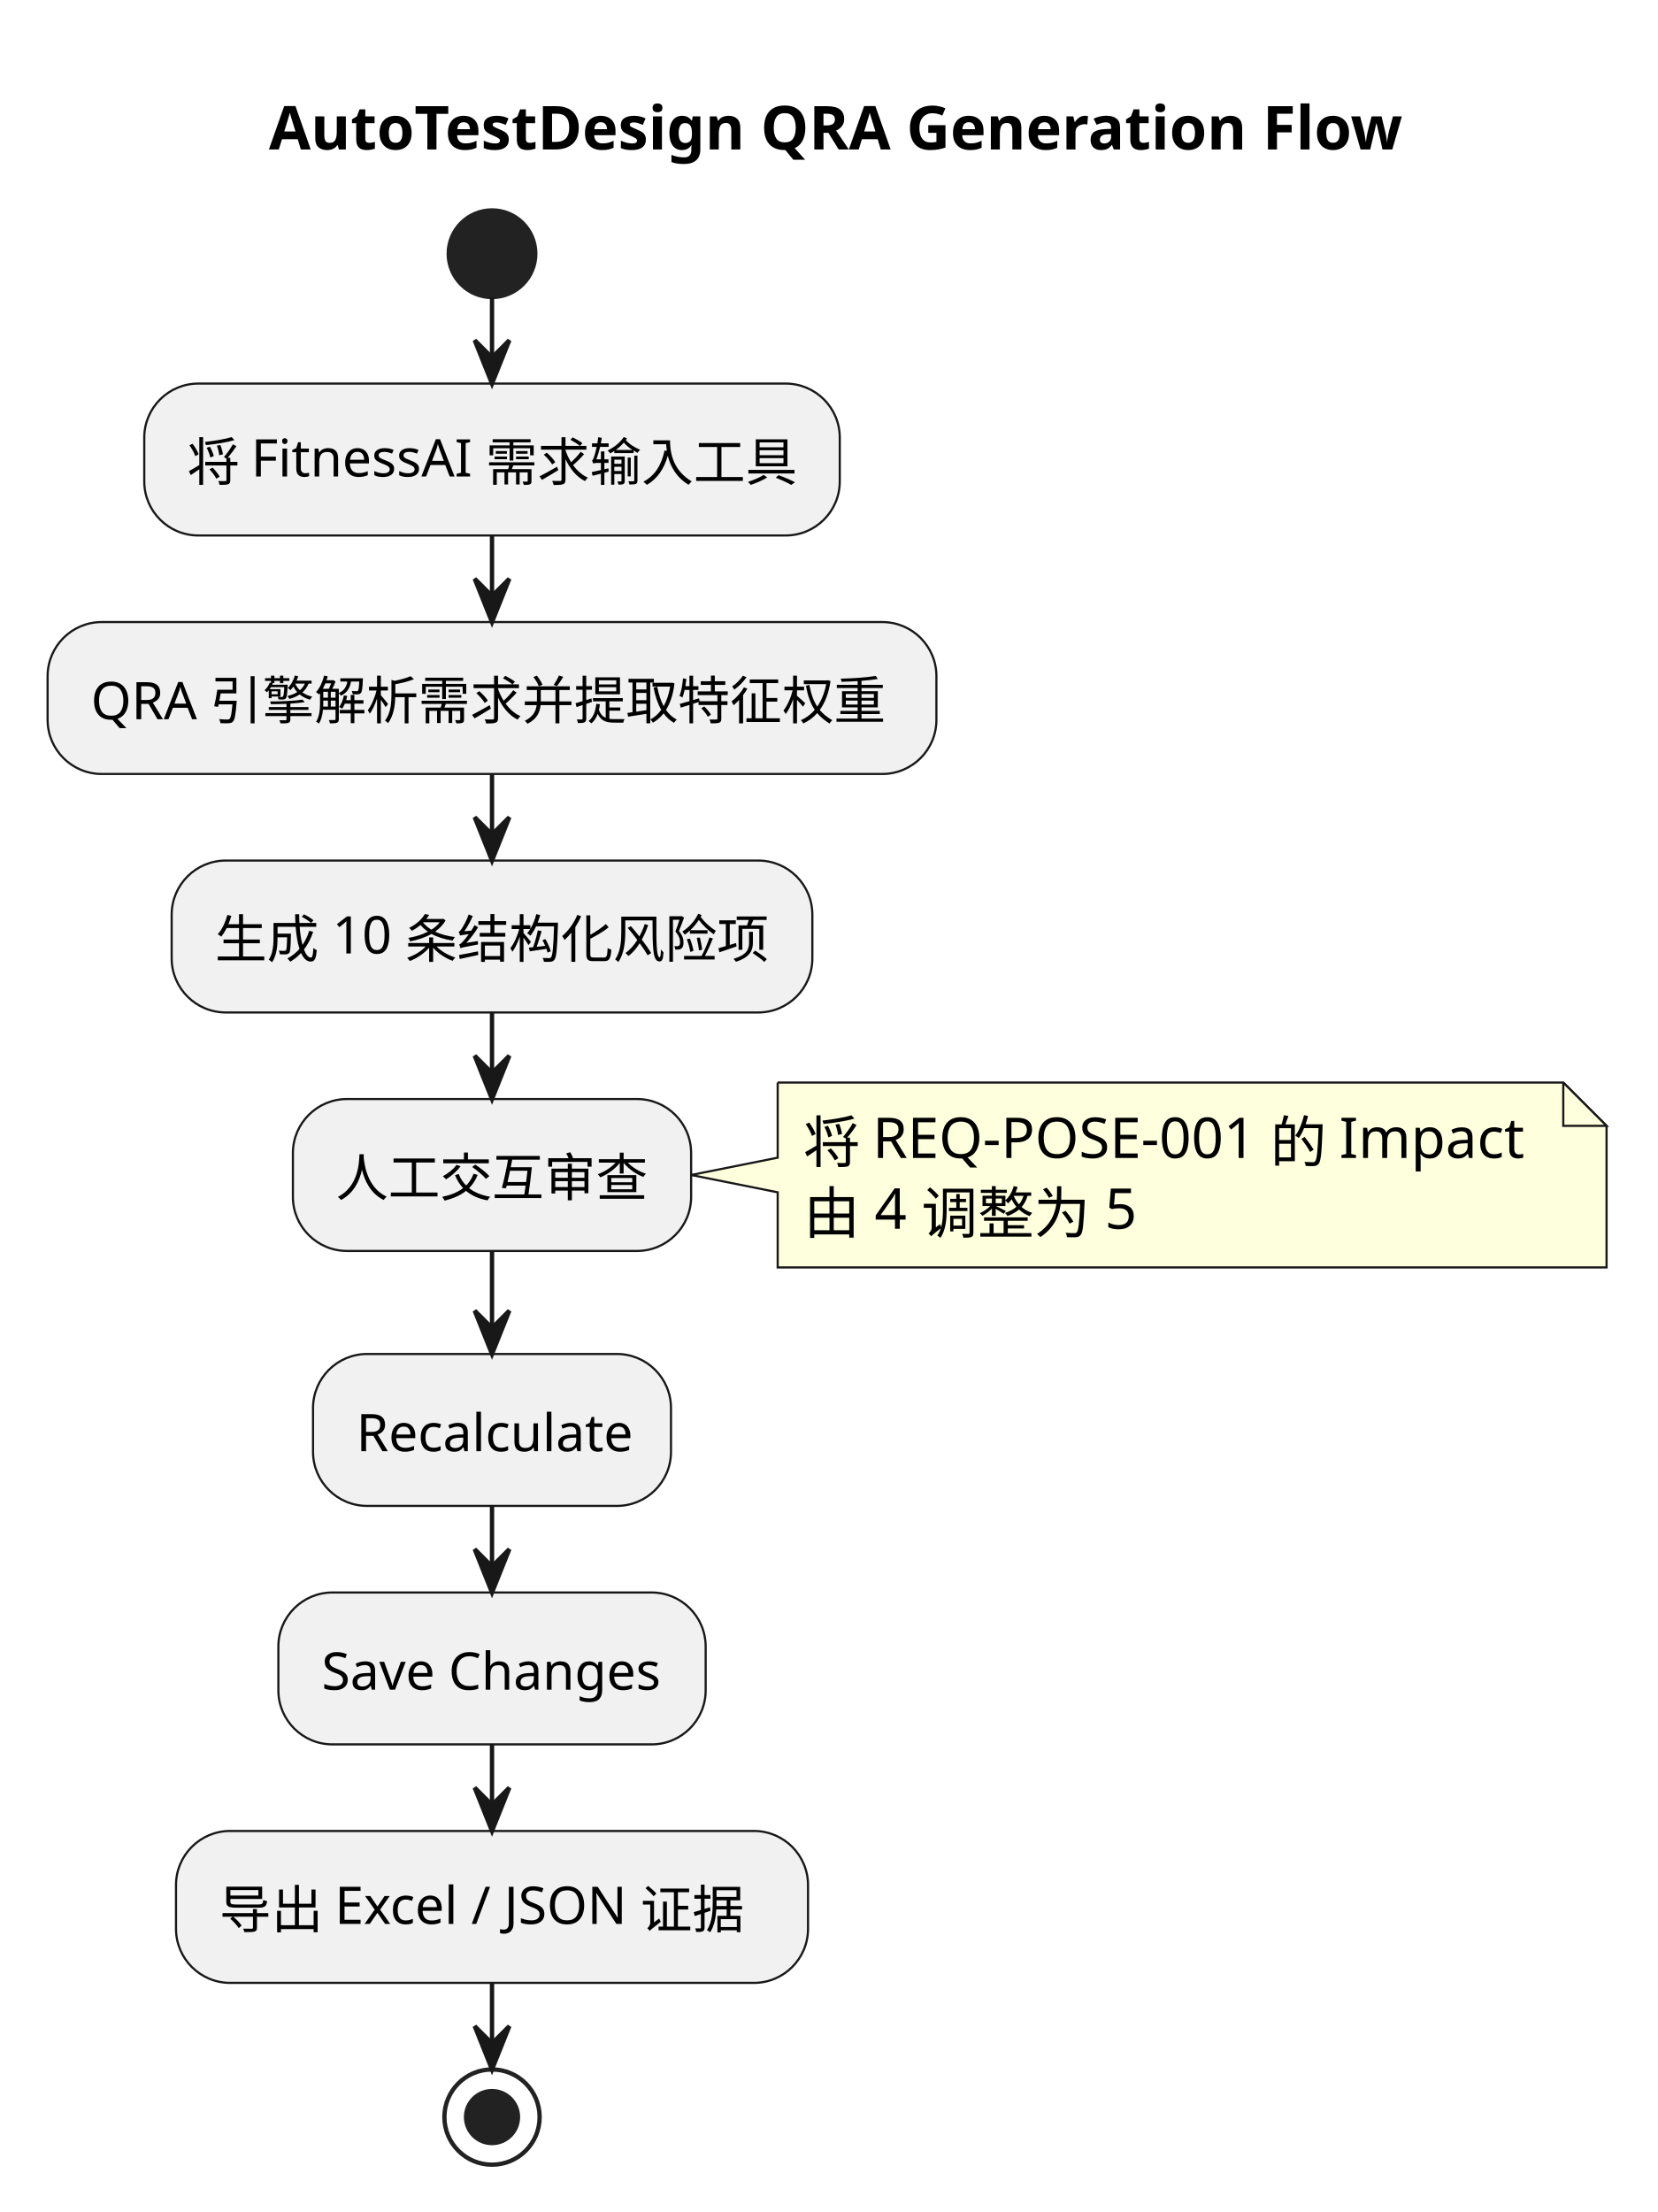
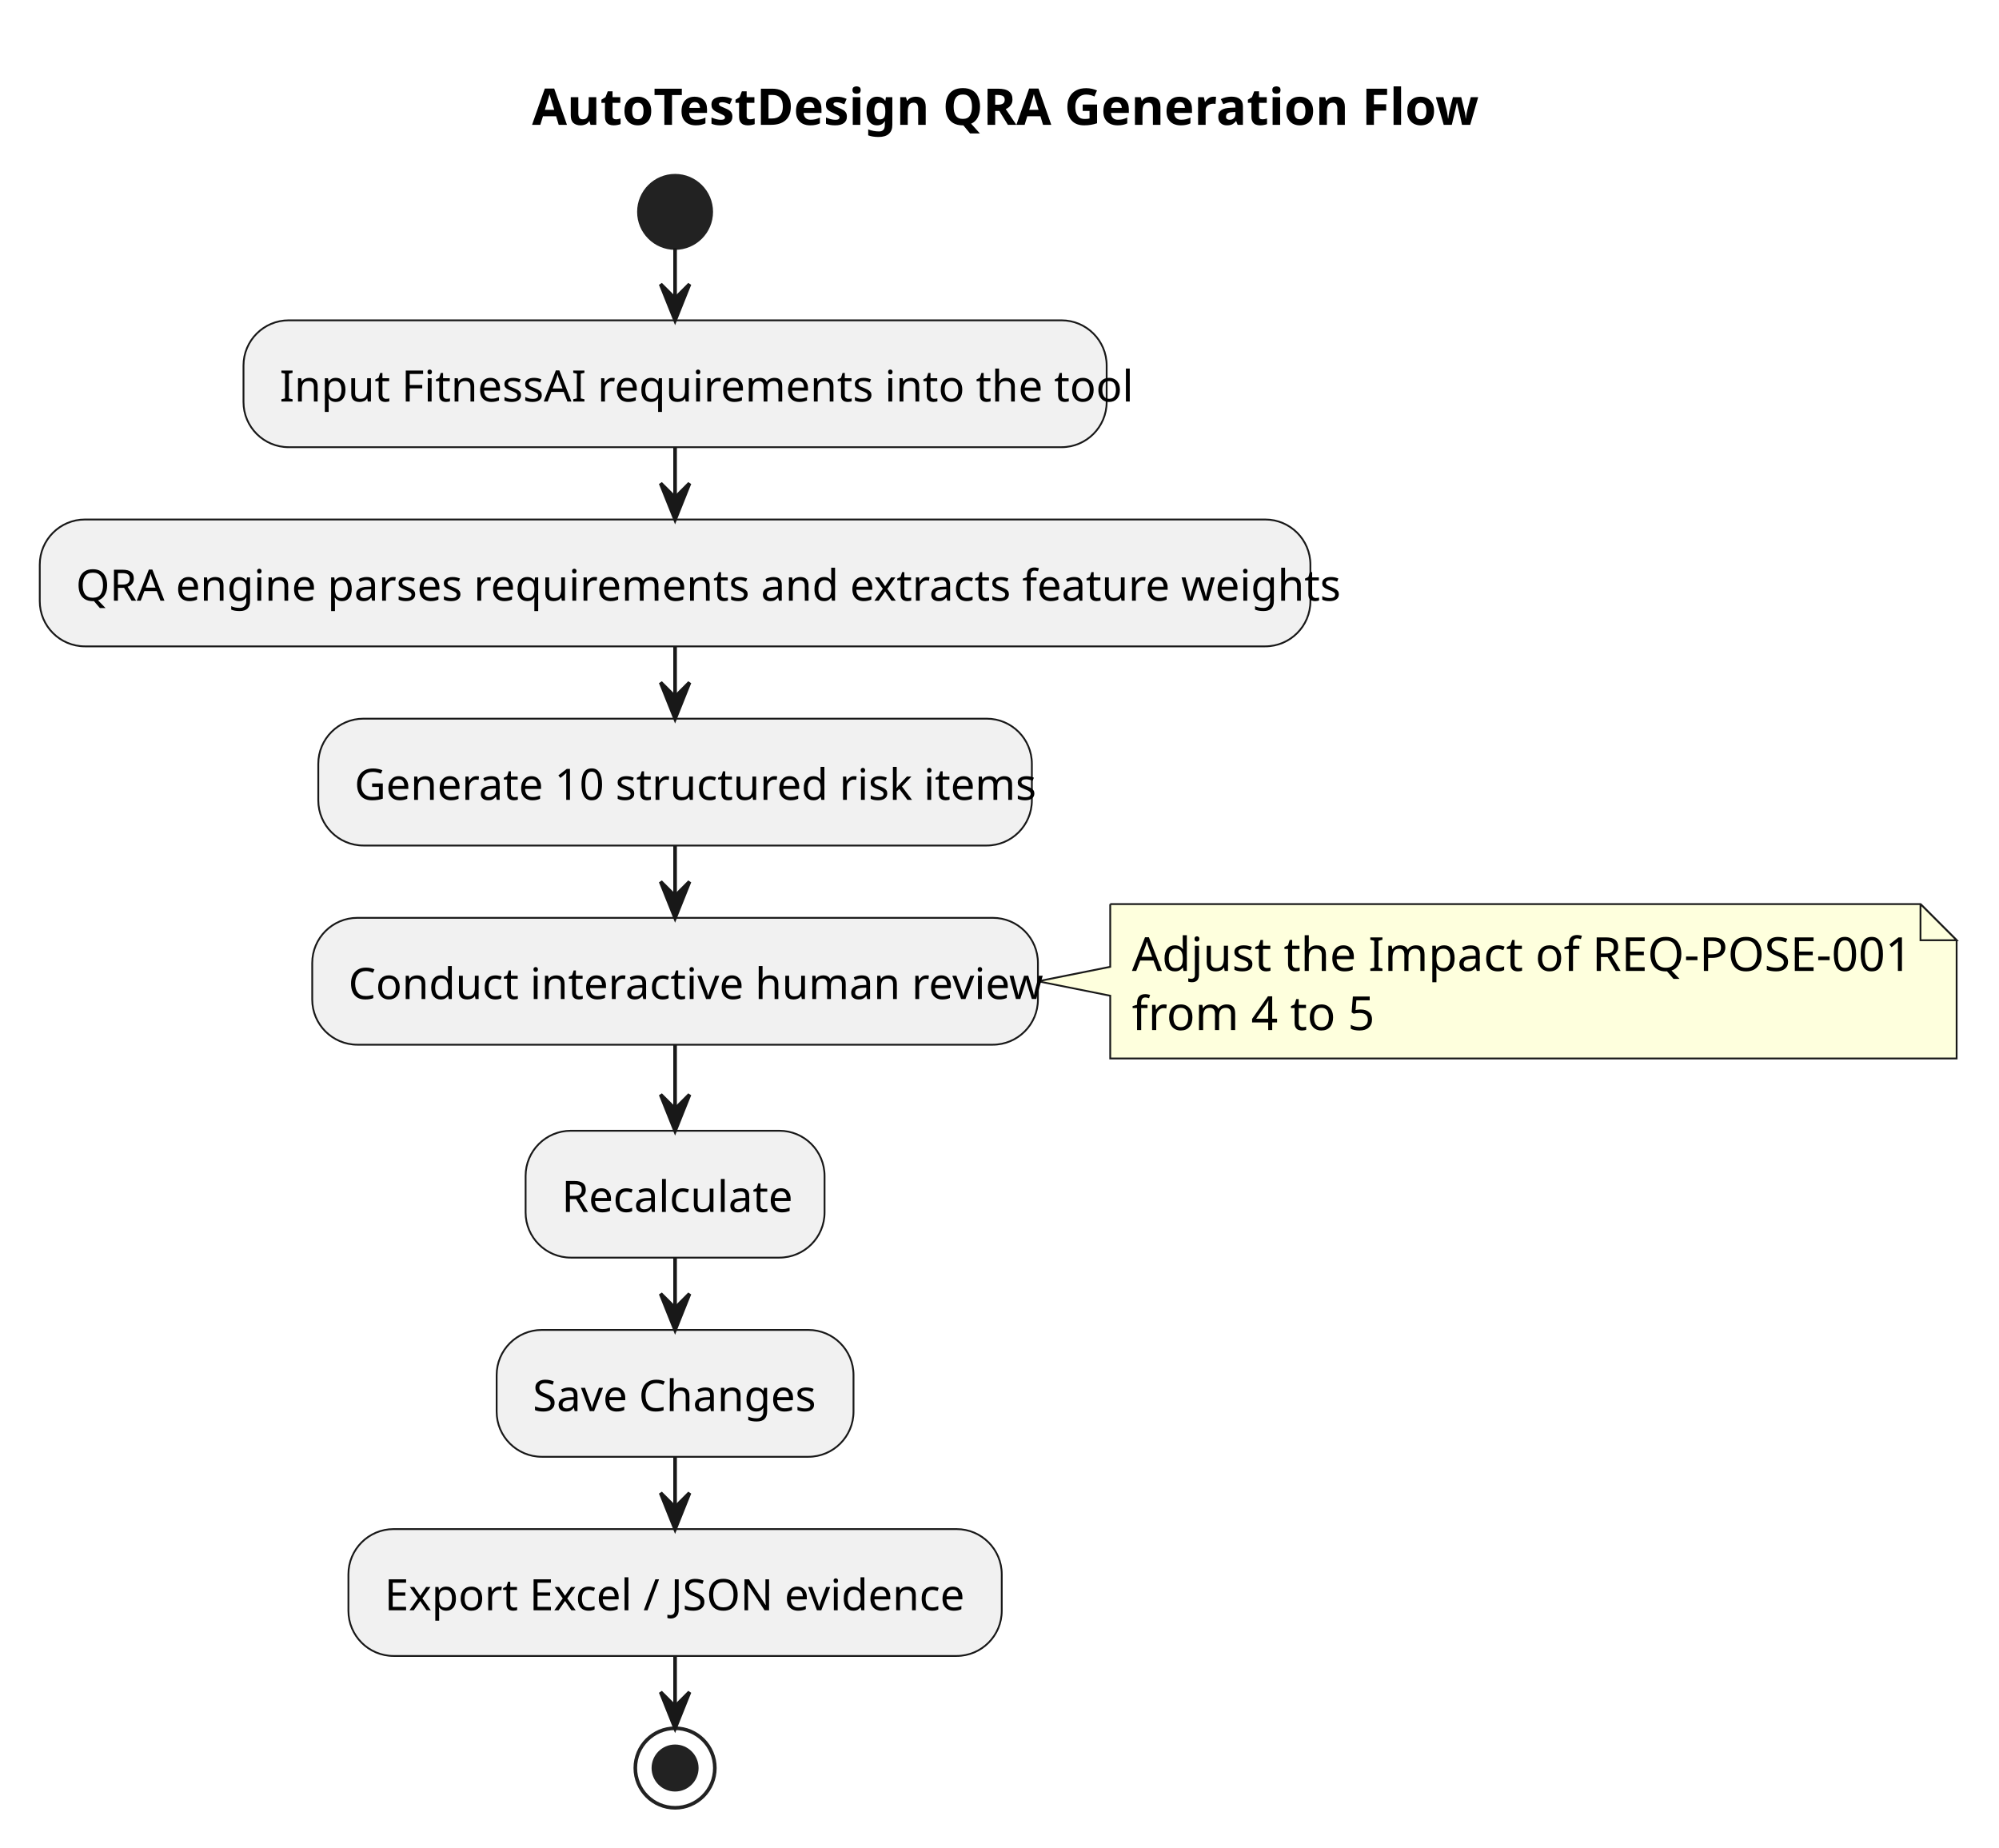
- <svg xmlns="http://www.w3.org/2000/svg" contentStyleType="text/css" data-diagram-type="ACTIVITY" height="511px" preserveAspectRatio="none" style="width:383px;height:511px;" version="1.1" viewBox="0 0 383 511" width="383px" zoomAndPan="magnify">
+ <svg xmlns="http://www.w3.org/2000/svg" contentStyleType="text/css" data-diagram-type="ACTIVITY" height="511px" preserveAspectRatio="none" style="width:553px;height:511px;" version="1.1" viewBox="0 0 553 511" width="553px" zoomAndPan="magnify">
  <defs />
  <g>
    <g class="title" data-source-line="1">
-       <text fill="#000000" font-family="sans-serif" font-size="14" font-weight="bold" lengthAdjust="spacing" textLength="255.903" x="62.129" y="34.533">AutoTestDesign QRA Generation Flow</text>
+       <text fill="#000000" font-family="sans-serif" font-size="14" font-weight="bold" lengthAdjust="spacing" textLength="255.903" x="147.188" y="34.533">AutoTestDesign QRA Generation Flow</text>
    </g>
-     <ellipse cx="113.669" cy="58.609" fill="#222222" rx="10" ry="10" style="stroke:#222222;stroke-width:1;" />
-     <rect fill="#F1F1F1" height="35.094" rx="12.5" ry="12.5" style="stroke:#181818;stroke-width:0.5;" width="160.684" x="33.327" y="88.609" />
-     <text fill="#000000" font-family="sans-serif" font-size="12" lengthAdjust="spacing" textLength="140.684" x="43.327" y="111.066">将 FitnessAI 需求输入工具</text>
-     <rect fill="#F1F1F1" height="35.094" rx="12.5" ry="12.5" style="stroke:#181818;stroke-width:0.5;" width="205.338" x="11" y="143.703" />
-     <text fill="#000000" font-family="sans-serif" font-size="12" lengthAdjust="spacing" textLength="185.338" x="21" y="166.16">QRA 引擎解析需求并提取特征权重</text>
-     <rect fill="#F1F1F1" height="35.094" rx="12.5" ry="12.5" style="stroke:#181818;stroke-width:0.5;" width="148.016" x="39.661" y="198.797" />
-     <text fill="#000000" font-family="sans-serif" font-size="12" lengthAdjust="spacing" textLength="128.016" x="49.661" y="221.254">生成 10 条结构化风险项</text>
-     <path d="M179.669,250.086 L179.669,267.438 L159.669,271.438 L179.669,275.438 L179.669,292.789 A0,0 0 0 0 179.669,292.789 L371.161,292.789 A0,0 0 0 0 371.161,292.789 L371.161,260.086 L361.161,250.086 L179.669,250.086 A0,0 0 0 0 179.669,250.086" fill="#FEFFDD" style="stroke:#181818;stroke-width:0.5;" />
-     <path d="M361.161,250.086 L361.161,260.086 L371.161,260.086 L361.161,250.086" fill="#FEFFDD" style="stroke:#181818;stroke-width:0.5;" />
-     <text fill="#000000" font-family="sans-serif" font-size="13" lengthAdjust="spacing" textLength="170.492" x="185.669" y="268.581">将 REQ-POSE-001 的 Impact</text>
-     <text fill="#000000" font-family="sans-serif" font-size="13" lengthAdjust="spacing" textLength="77.295" x="185.669" y="284.933">由 4 调整为 5</text>
-     <rect fill="#F1F1F1" height="35.094" rx="12.5" ry="12.5" style="stroke:#181818;stroke-width:0.5;" width="92" x="67.669" y="253.891" />
-     <text fill="#000000" font-family="sans-serif" font-size="12" lengthAdjust="spacing" textLength="72" x="77.669" y="276.348">人工交互审查</text>
-     <rect fill="#F1F1F1" height="35.094" rx="12.5" ry="12.5" style="stroke:#181818;stroke-width:0.5;" width="82.701" x="72.318" y="312.789" />
-     <text fill="#000000" font-family="sans-serif" font-size="12" lengthAdjust="spacing" textLength="62.701" x="82.318" y="335.246">Recalculate</text>
-     <rect fill="#F1F1F1" height="35.094" rx="12.5" ry="12.5" style="stroke:#181818;stroke-width:0.5;" width="98.721" x="64.309" y="367.883" />
-     <text fill="#000000" font-family="sans-serif" font-size="12" lengthAdjust="spacing" textLength="78.721" x="74.309" y="390.34">Save Changes</text>
-     <rect fill="#F1F1F1" height="35.094" rx="12.5" ry="12.5" style="stroke:#181818;stroke-width:0.5;" width="146.018" x="40.66" y="422.977" />
-     <text fill="#000000" font-family="sans-serif" font-size="12" lengthAdjust="spacing" textLength="126.018" x="50.66" y="445.434">导出 Excel / JSON 证据</text>
-     <ellipse cx="113.669" cy="489.07" fill="none" rx="11" ry="11" style="stroke:#222222;stroke-width:1;" />
-     <ellipse cx="113.669" cy="489.07" fill="#222222" rx="6" ry="6" style="stroke:#222222;stroke-width:1;" />
-     <line style="stroke:#181818;stroke-width:1;" x1="113.669" x2="113.669" y1="68.609" y2="88.609" />
-     <polygon fill="#181818" points="109.669,78.609,113.669,88.609,117.669,78.609,113.669,82.609" style="stroke:#181818;stroke-width:1;" />
-     <line style="stroke:#181818;stroke-width:1;" x1="113.669" x2="113.669" y1="123.703" y2="143.703" />
-     <polygon fill="#181818" points="109.669,133.703,113.669,143.703,117.669,133.703,113.669,137.703" style="stroke:#181818;stroke-width:1;" />
-     <line style="stroke:#181818;stroke-width:1;" x1="113.669" x2="113.669" y1="178.797" y2="198.797" />
-     <polygon fill="#181818" points="109.669,188.797,113.669,198.797,117.669,188.797,113.669,192.797" style="stroke:#181818;stroke-width:1;" />
-     <line style="stroke:#181818;stroke-width:1;" x1="113.669" x2="113.669" y1="233.891" y2="253.891" />
-     <polygon fill="#181818" points="109.669,243.891,113.669,253.891,117.669,243.891,113.669,247.891" style="stroke:#181818;stroke-width:1;" />
-     <line style="stroke:#181818;stroke-width:1;" x1="113.669" x2="113.669" y1="288.984" y2="312.789" />
-     <polygon fill="#181818" points="109.669,302.789,113.669,312.789,117.669,302.789,113.669,306.789" style="stroke:#181818;stroke-width:1;" />
-     <line style="stroke:#181818;stroke-width:1;" x1="113.669" x2="113.669" y1="347.883" y2="367.883" />
-     <polygon fill="#181818" points="109.669,357.883,113.669,367.883,117.669,357.883,113.669,361.883" style="stroke:#181818;stroke-width:1;" />
-     <line style="stroke:#181818;stroke-width:1;" x1="113.669" x2="113.669" y1="402.977" y2="422.977" />
-     <polygon fill="#181818" points="109.669,412.977,113.669,422.977,117.669,412.977,113.669,416.977" style="stroke:#181818;stroke-width:1;" />
-     <line style="stroke:#181818;stroke-width:1;" x1="113.669" x2="113.669" y1="458.07" y2="478.07" />
-     <polygon fill="#181818" points="109.669,468.07,113.669,478.07,117.669,468.07,113.669,472.07" style="stroke:#181818;stroke-width:1;" />
+     <ellipse cx="186.753" cy="58.609" fill="#222222" rx="10" ry="10" style="stroke:#222222;stroke-width:1;" />
+     <rect fill="#F1F1F1" height="35.094" rx="12.5" ry="12.5" style="stroke:#181818;stroke-width:0.5;" width="238.783" x="67.361" y="88.609" />
+     <text fill="#000000" font-family="sans-serif" font-size="12" lengthAdjust="spacing" textLength="218.783" x="77.361" y="111.066">Input FitnessAI requirements into the tool</text>
+     <rect fill="#F1F1F1" height="35.094" rx="12.5" ry="12.5" style="stroke:#181818;stroke-width:0.5;" width="351.506" x="11" y="143.703" />
+     <text fill="#000000" font-family="sans-serif" font-size="12" lengthAdjust="spacing" textLength="331.506" x="21" y="166.16">QRA engine parses requirements and extracts feature weights</text>
+     <rect fill="#F1F1F1" height="35.094" rx="12.5" ry="12.5" style="stroke:#181818;stroke-width:0.5;" width="197.404" x="88.051" y="198.797" />
+     <text fill="#000000" font-family="sans-serif" font-size="12" lengthAdjust="spacing" textLength="177.404" x="98.051" y="221.254">Generate 10 structured risk items</text>
+     <path d="M307.131,250.086 L307.131,267.438 L287.131,271.438 L307.131,275.438 L307.131,292.789 A0,0 0 0 0 307.131,292.789 L541.279,292.789 A0,0 0 0 0 541.279,292.789 L541.279,260.086 L531.279,250.086 L307.131,250.086 A0,0 0 0 0 307.131,250.086" fill="#FEFFDD" style="stroke:#181818;stroke-width:0.5;" />
+     <path d="M531.279,250.086 L531.279,260.086 L541.279,260.086 L531.279,250.086" fill="#FEFFDD" style="stroke:#181818;stroke-width:0.5;" />
+     <text fill="#000000" font-family="sans-serif" font-size="13" lengthAdjust="spacing" textLength="213.148" x="313.131" y="268.581">Adjust the Impact of REQ-POSE-001</text>
+     <text fill="#000000" font-family="sans-serif" font-size="13" lengthAdjust="spacing" textLength="62.137" x="313.131" y="284.933">from 4 to 5</text>
+     <rect fill="#F1F1F1" height="35.094" rx="12.5" ry="12.5" style="stroke:#181818;stroke-width:0.5;" width="200.756" x="86.375" y="253.891" />
+     <text fill="#000000" font-family="sans-serif" font-size="12" lengthAdjust="spacing" textLength="180.756" x="96.375" y="276.348">Conduct interactive human review</text>
+     <rect fill="#F1F1F1" height="35.094" rx="12.5" ry="12.5" style="stroke:#181818;stroke-width:0.5;" width="82.701" x="145.402" y="312.789" />
+     <text fill="#000000" font-family="sans-serif" font-size="12" lengthAdjust="spacing" textLength="62.701" x="155.402" y="335.246">Recalculate</text>
+     <rect fill="#F1F1F1" height="35.094" rx="12.5" ry="12.5" style="stroke:#181818;stroke-width:0.5;" width="98.721" x="137.393" y="367.883" />
+     <text fill="#000000" font-family="sans-serif" font-size="12" lengthAdjust="spacing" textLength="78.721" x="147.393" y="390.34">Save Changes</text>
+     <rect fill="#F1F1F1" height="35.094" rx="12.5" ry="12.5" style="stroke:#181818;stroke-width:0.5;" width="180.734" x="96.386" y="422.977" />
+     <text fill="#000000" font-family="sans-serif" font-size="12" lengthAdjust="spacing" textLength="160.734" x="106.386" y="445.434">Export Excel / JSON evidence</text>
+     <ellipse cx="186.753" cy="489.07" fill="none" rx="11" ry="11" style="stroke:#222222;stroke-width:1;" />
+     <ellipse cx="186.753" cy="489.07" fill="#222222" rx="6" ry="6" style="stroke:#222222;stroke-width:1;" />
+     <line style="stroke:#181818;stroke-width:1;" x1="186.753" x2="186.753" y1="68.609" y2="88.609" />
+     <polygon fill="#181818" points="182.753,78.609,186.753,88.609,190.753,78.609,186.753,82.609" style="stroke:#181818;stroke-width:1;" />
+     <line style="stroke:#181818;stroke-width:1;" x1="186.753" x2="186.753" y1="123.703" y2="143.703" />
+     <polygon fill="#181818" points="182.753,133.703,186.753,143.703,190.753,133.703,186.753,137.703" style="stroke:#181818;stroke-width:1;" />
+     <line style="stroke:#181818;stroke-width:1;" x1="186.753" x2="186.753" y1="178.797" y2="198.797" />
+     <polygon fill="#181818" points="182.753,188.797,186.753,198.797,190.753,188.797,186.753,192.797" style="stroke:#181818;stroke-width:1;" />
+     <line style="stroke:#181818;stroke-width:1;" x1="186.753" x2="186.753" y1="233.891" y2="253.891" />
+     <polygon fill="#181818" points="182.753,243.891,186.753,253.891,190.753,243.891,186.753,247.891" style="stroke:#181818;stroke-width:1;" />
+     <line style="stroke:#181818;stroke-width:1;" x1="186.753" x2="186.753" y1="288.984" y2="312.789" />
+     <polygon fill="#181818" points="182.753,302.789,186.753,312.789,190.753,302.789,186.753,306.789" style="stroke:#181818;stroke-width:1;" />
+     <line style="stroke:#181818;stroke-width:1;" x1="186.753" x2="186.753" y1="347.883" y2="367.883" />
+     <polygon fill="#181818" points="182.753,357.883,186.753,367.883,190.753,357.883,186.753,361.883" style="stroke:#181818;stroke-width:1;" />
+     <line style="stroke:#181818;stroke-width:1;" x1="186.753" x2="186.753" y1="402.977" y2="422.977" />
+     <polygon fill="#181818" points="182.753,412.977,186.753,422.977,190.753,412.977,186.753,416.977" style="stroke:#181818;stroke-width:1;" />
+     <line style="stroke:#181818;stroke-width:1;" x1="186.753" x2="186.753" y1="458.07" y2="478.07" />
+     <polygon fill="#181818" points="182.753,468.07,186.753,478.07,190.753,468.07,186.753,472.07" style="stroke:#181818;stroke-width:1;" />
  </g>
</svg>
